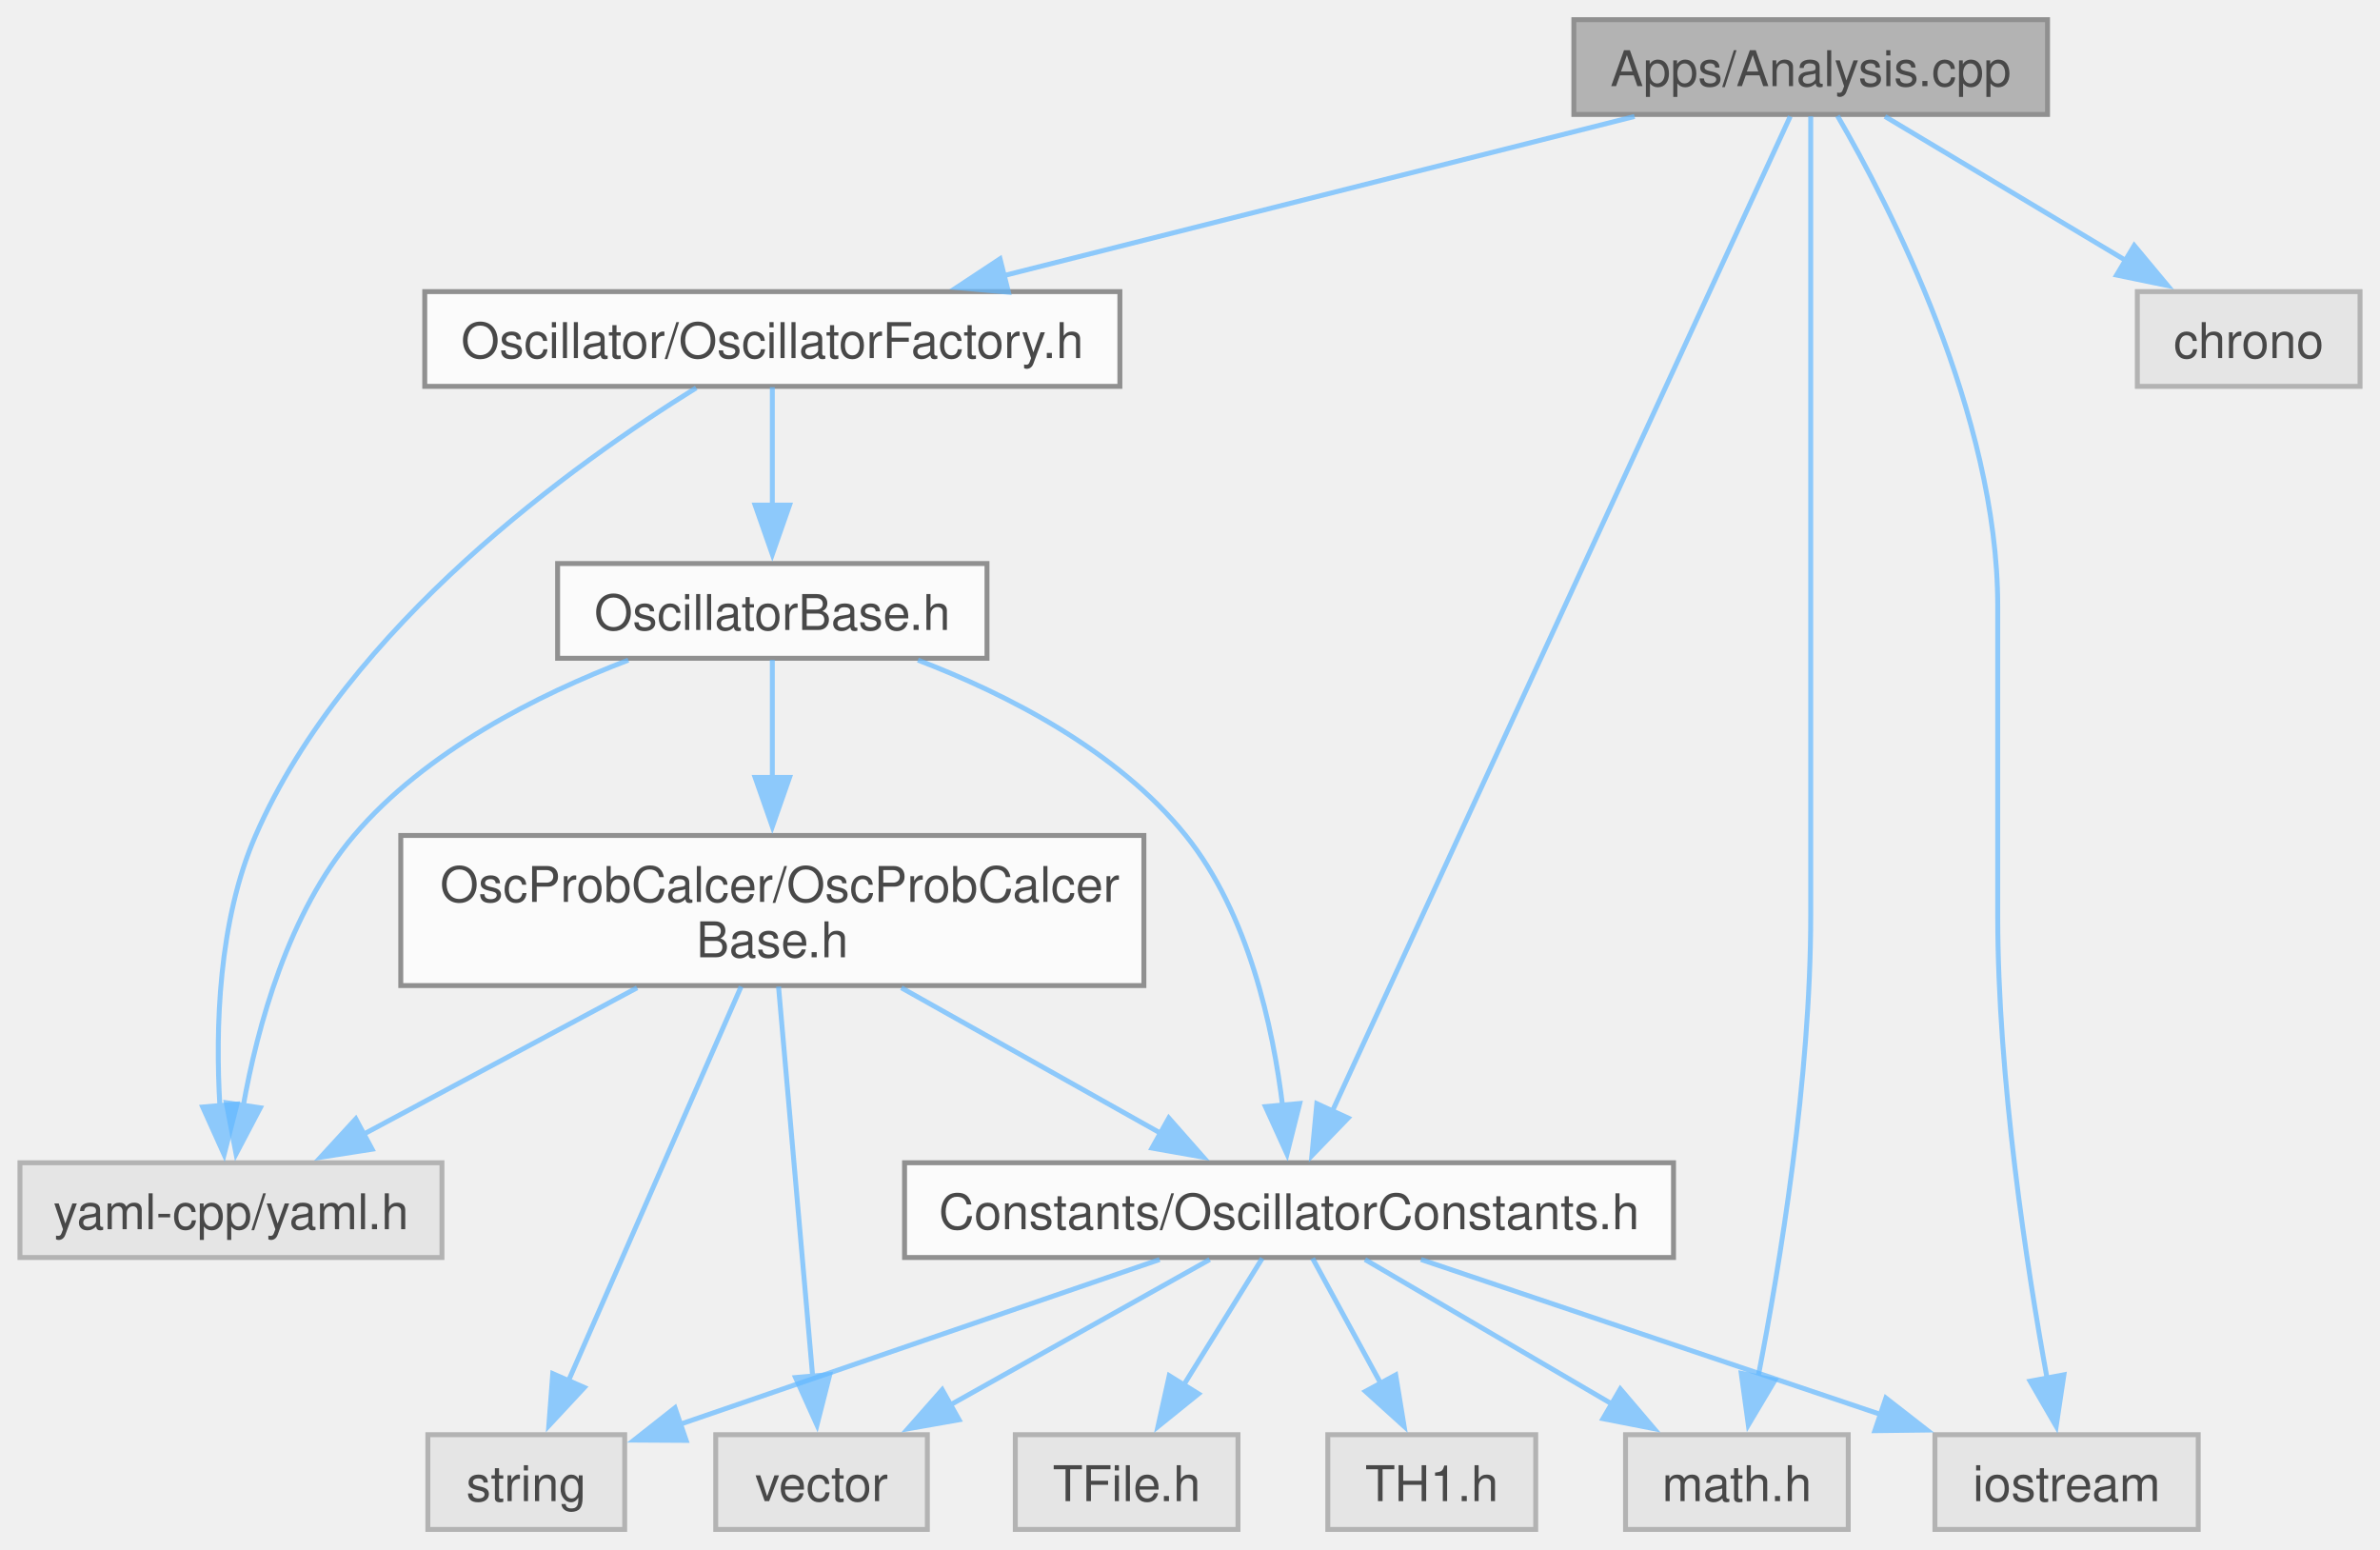
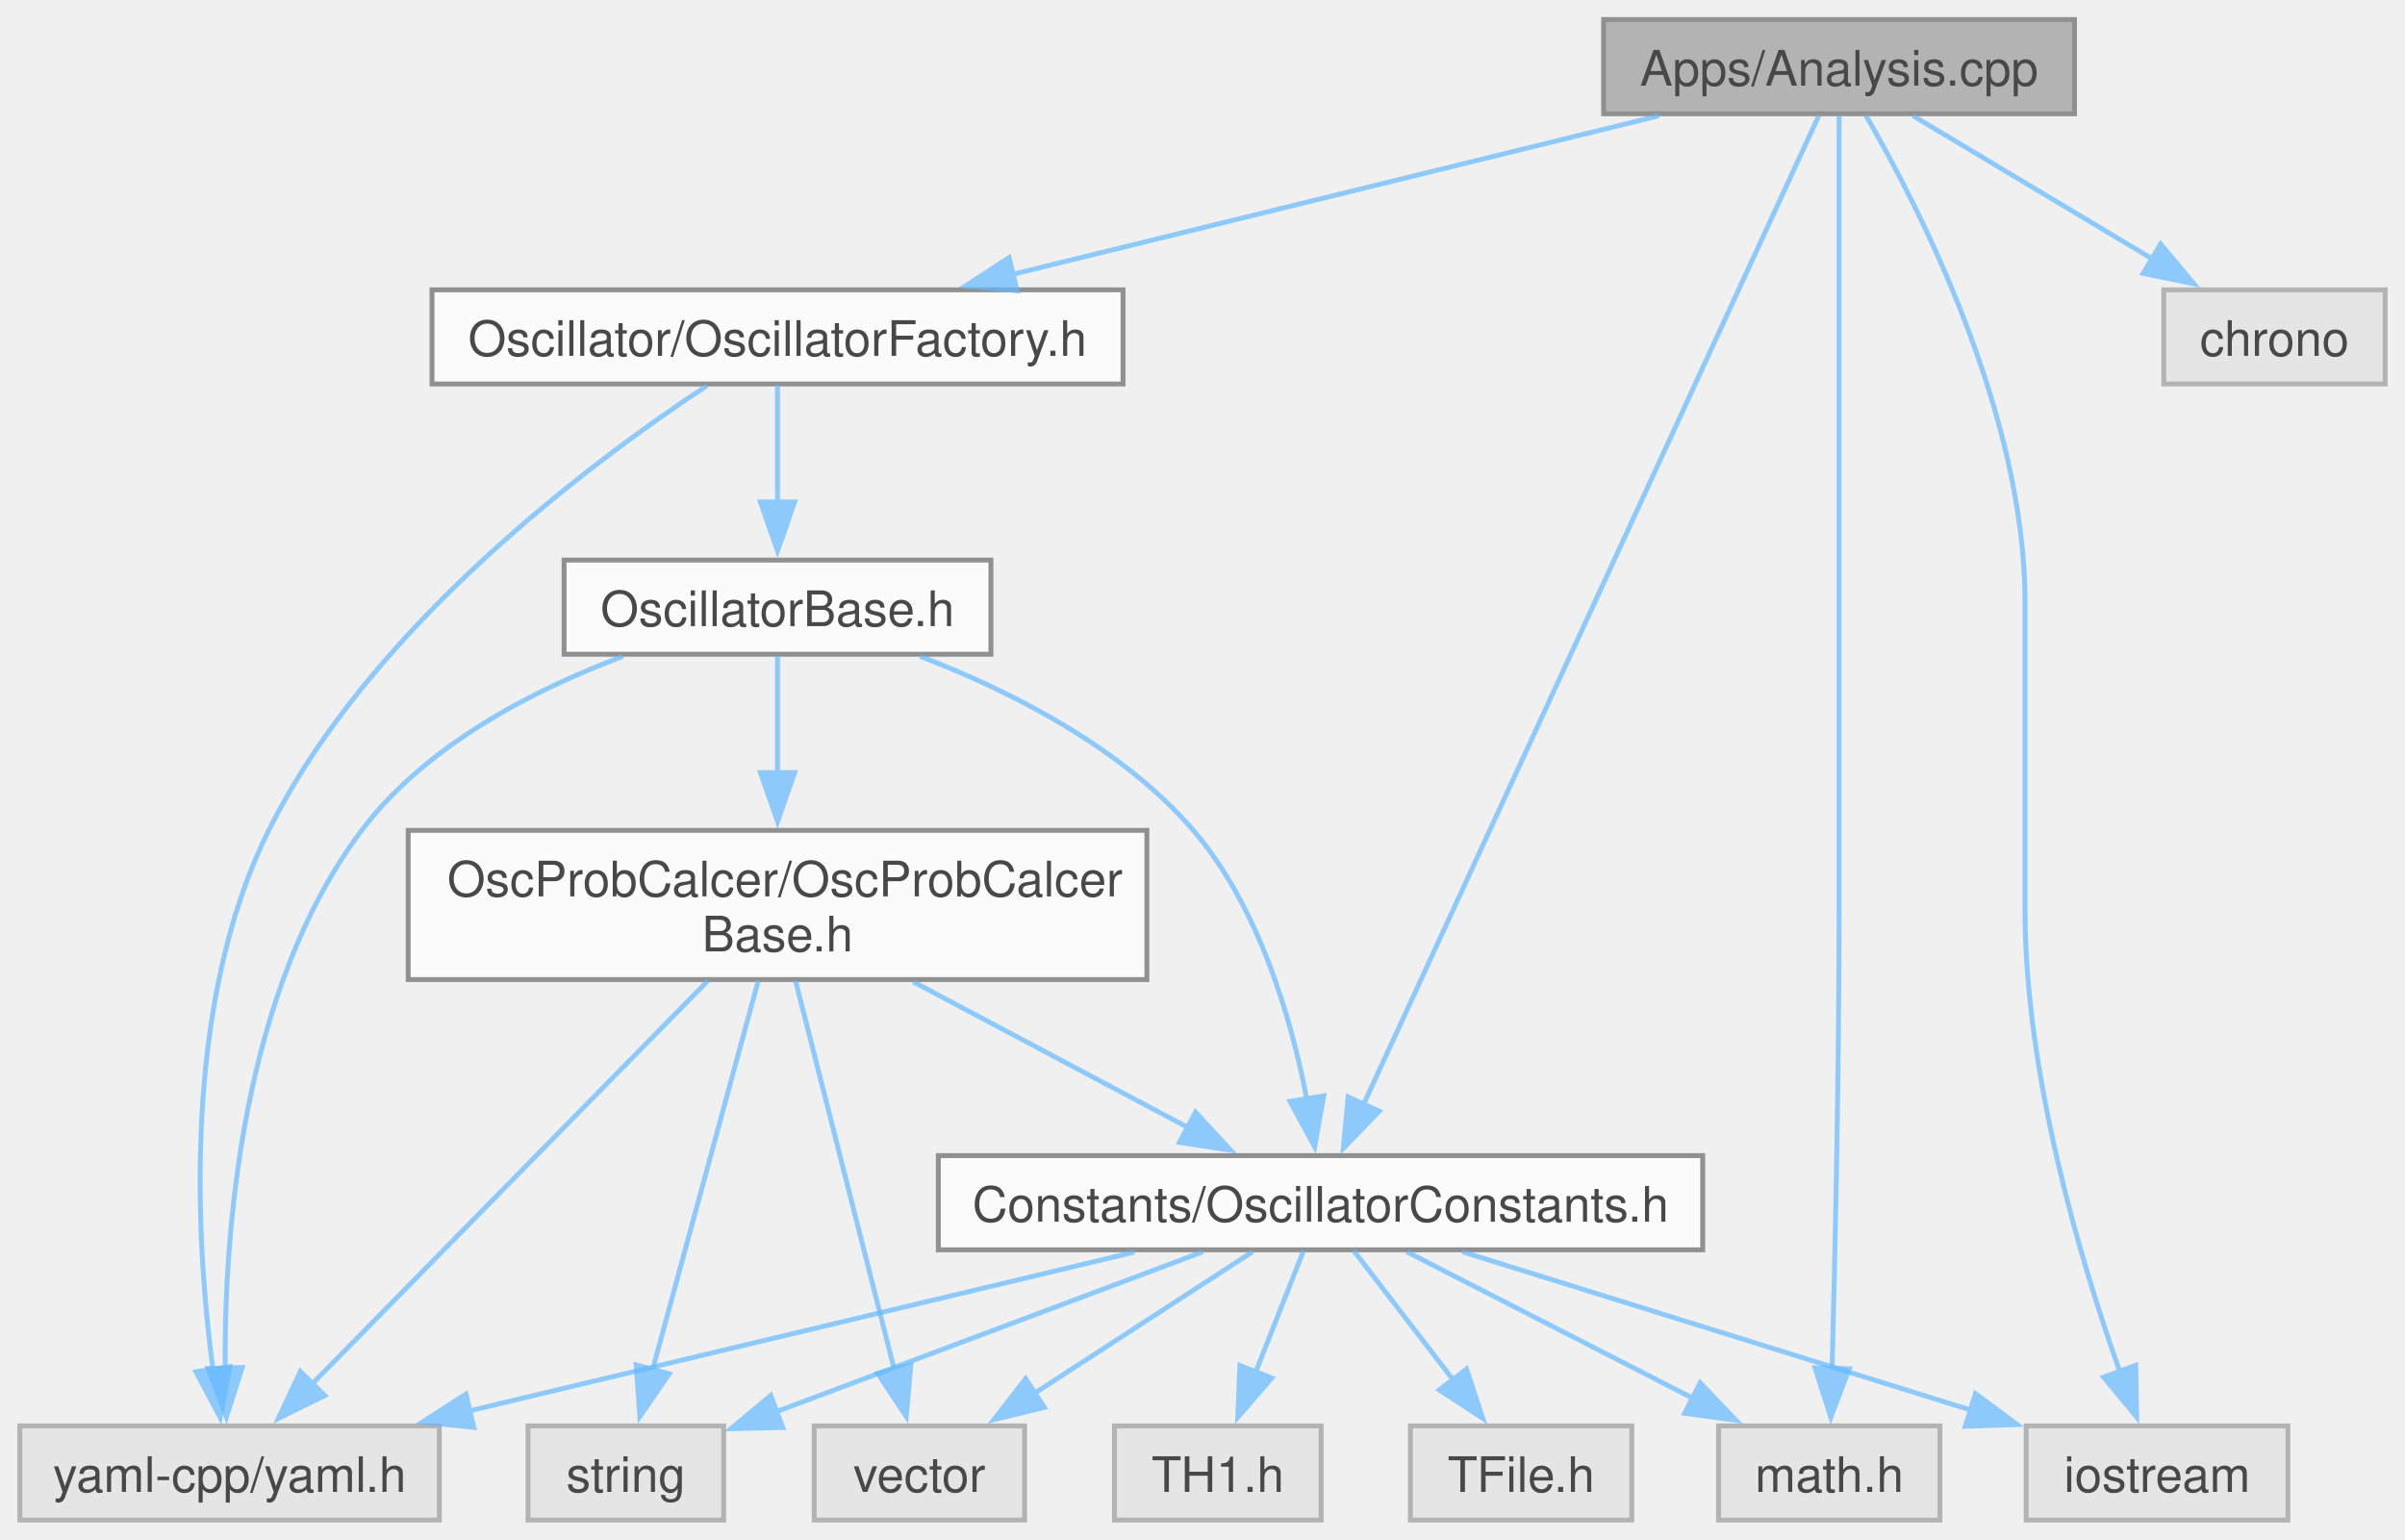
- <svg xmlns="http://www.w3.org/2000/svg" xmlns:xlink="http://www.w3.org/1999/xlink" width="484pt" height="315pt" viewBox="0.00 0.00 483.50 314.75">
+ <svg xmlns="http://www.w3.org/2000/svg" xmlns:xlink="http://www.w3.org/1999/xlink" width="492pt" height="315pt" viewBox="0.00 0.00 491.50 314.75">
  <svg id="main" version="1.1" xml:space="preserve">
    <style type="text/css">
.node, .edge {opacity: 0.7;}
.node.selected, .edge.selected {opacity: 1;}
.edge:hover path { stroke: red; }
.edge:hover polygon { stroke: red; fill: red; }
</style>
    <svg id="graph" class="graph">
      <g id="graph0" class="graph" transform="scale(1 1) rotate(0) translate(4 310.75)">
        <g id="Node000001" class="node">
          <g id="a_Node000001">
            <a xlink:title=" ">
-               <polygon fill="#999999" stroke="#666666" points="412,-306.75 315.75,-306.75 315.75,-287.5 412,-287.5 412,-306.75" />
-               <text text-anchor="middle" x="363.88" y="-293.25" font-family="Helvetica,sans-Serif" font-size="10.00">Apps/Analysis.cpp</text>
+               <polygon fill="#999999" stroke="#666666" points="420,-306.75 323.75,-306.75 323.75,-287.5 420,-287.5 420,-306.75" />
+               <text text-anchor="middle" x="371.88" y="-293.25" font-family="Helvetica,sans-Serif" font-size="10.00">Apps/Analysis.cpp</text>
            </a>
          </g>
        </g>
        <g id="Node000002" class="node">
          <g id="a_Node000002">
            <a xlink:href="OscillatorFactory_8h.html" target="_top" xlink:title=" ">
-               <polygon fill="white" stroke="#666666" points="223.5,-251.5 82.25,-251.5 82.25,-232.25 223.5,-232.25 223.5,-251.5" />
-               <text text-anchor="middle" x="152.88" y="-238" font-family="Helvetica,sans-Serif" font-size="10.00">Oscillator/OscillatorFactory.h</text>
+               <polygon fill="white" stroke="#666666" points="225.5,-251.5 84.25,-251.5 84.25,-232.25 225.5,-232.25 225.5,-251.5" />
+               <text text-anchor="middle" x="154.88" y="-238" font-family="Helvetica,sans-Serif" font-size="10.00">Oscillator/OscillatorFactory.h</text>
            </a>
          </g>
        </g>
        <g id="edge1_Node000001_Node000002" class="edge">
          <g id="a_edge1_Node000001_Node000002">
            <a xlink:title=" ">
-               <path fill="none" stroke="#63b8ff" d="M328.08,-287.09C292.77,-278.18 238.59,-264.51 199.84,-254.73" />
-               <polygon fill="#63b8ff" stroke="#63b8ff" points="200.86,-251.38 190.31,-252.32 199.15,-258.16 200.86,-251.38" />
+               <path fill="none" stroke="#63b8ff" d="M335.06,-287.09C298.67,-278.16 242.79,-264.45 202.92,-254.66" />
+               <polygon fill="#63b8ff" stroke="#63b8ff" points="203.88,-251.3 193.34,-252.31 202.21,-258.1 203.88,-251.3" />
            </a>
          </g>
        </g>
        <g id="Node000005" class="node">
          <g id="a_Node000005">
            <a xlink:href="OscillatorConstants_8h.html" target="_top" xlink:title=" ">
-               <polygon fill="white" stroke="#666666" points="336,-74.5 179.75,-74.5 179.75,-55.25 336,-55.25 336,-74.5" />
-               <text text-anchor="middle" x="257.88" y="-61" font-family="Helvetica,sans-Serif" font-size="10.00">Constants/OscillatorConstants.h</text>
-             </a>
-           </g>
-         </g>
-         <g id="edge17_Node000001_Node000005" class="edge">
-           <g id="a_edge17_Node000001_Node000005">
-             <a xlink:title=" ">
-               <path fill="none" stroke="#63b8ff" d="M359.72,-287.1C344.05,-253.07 288.35,-132.06 266.63,-84.89" />
-               <polygon fill="#63b8ff" stroke="#63b8ff" points="269.88,-83.59 262.52,-75.97 263.52,-86.51 269.88,-83.59" />
+               <polygon fill="white" stroke="#666666" points="344,-74.5 187.75,-74.5 187.75,-55.25 344,-55.25 344,-74.5" />
+               <text text-anchor="middle" x="265.88" y="-61" font-family="Helvetica,sans-Serif" font-size="10.00">Constants/OscillatorConstants.h</text>
+             </a>
+           </g>
+         </g>
+         <g id="edge18_Node000001_Node000005" class="edge">
+           <g id="a_edge18_Node000001_Node000005">
+             <a xlink:title=" ">
+               <path fill="none" stroke="#63b8ff" d="M367.72,-287.1C352.05,-253.07 296.35,-132.06 274.63,-84.89" />
+               <polygon fill="#63b8ff" stroke="#63b8ff" points="277.88,-83.59 270.52,-75.97 271.52,-86.51 277.88,-83.59" />
            </a>
          </g>
        </g>
        <g id="Node000006" class="node">
          <g id="a_Node000006">
            <a xlink:title=" ">
-               <polygon fill="#e0e0e0" stroke="#999999" points="371.5,-19.25 326.25,-19.25 326.25,0 371.5,0 371.5,-19.25" />
-               <text text-anchor="middle" x="348.88" y="-5.75" font-family="Helvetica,sans-Serif" font-size="10.00">math.h</text>
-             </a>
-           </g>
-         </g>
-         <g id="edge19_Node000001_Node000006" class="edge">
-           <g id="a_edge19_Node000001_Node000006">
-             <a xlink:title=" ">
-               <path fill="none" stroke="#63b8ff" d="M363.88,-287.12C363.88,-268.53 363.88,-224.55 363.88,-187.62 363.88,-187.62 363.88,-187.62 363.88,-124.75 363.88,-91.69 357.61,-53.69 353.18,-30.95" />
-               <polygon fill="#63b8ff" stroke="#63b8ff" points="356.62,-30.33 351.2,-21.23 349.76,-31.72 356.62,-30.33" />
-             </a>
-           </g>
-         </g>
-         <g id="Node000010" class="node">
-           <g id="a_Node000010">
-             <a xlink:title=" ">
-               <polygon fill="#e0e0e0" stroke="#999999" points="442.62,-19.25 389.12,-19.25 389.12,0 442.62,0 442.62,-19.25" />
-               <text text-anchor="middle" x="415.88" y="-5.75" font-family="Helvetica,sans-Serif" font-size="10.00">iostream</text>
-             </a>
-           </g>
-         </g>
-         <g id="edge18_Node000001_Node000010" class="edge">
-           <g id="a_edge18_Node000001_Node000010">
-             <a xlink:title=" ">
-               <path fill="none" stroke="#63b8ff" d="M369.32,-287.21C379.83,-269.13 401.88,-226.54 401.88,-187.62 401.88,-187.62 401.88,-187.62 401.88,-124.75 401.88,-91.56 407.78,-53.33 411.92,-30.62" />
-               <polygon fill="#63b8ff" stroke="#63b8ff" points="415.33,-31.42 413.76,-20.95 408.46,-30.12 415.33,-31.42" />
+               <polygon fill="#e0e0e0" stroke="#999999" points="392.5,-19.25 347.25,-19.25 347.25,0 392.5,0 392.5,-19.25" />
+               <text text-anchor="middle" x="369.88" y="-5.75" font-family="Helvetica,sans-Serif" font-size="10.00">math.h</text>
+             </a>
+           </g>
+         </g>
+         <g id="edge20_Node000001_Node000006" class="edge">
+           <g id="a_edge20_Node000001_Node000006">
+             <a xlink:title=" ">
+               <path fill="none" stroke="#63b8ff" d="M371.88,-287.12C371.88,-268.53 371.88,-224.55 371.88,-187.62 371.88,-187.62 371.88,-187.62 371.88,-124.75 371.88,-91.8 371.03,-53.5 370.44,-30.71" />
+               <polygon fill="#63b8ff" stroke="#63b8ff" points="373.95,-30.92 370.18,-21.02 366.95,-31.11 373.95,-30.92" />
+             </a>
+           </g>
+         </g>
+         <g id="Node000011" class="node">
+           <g id="a_Node000011">
+             <a xlink:title=" ">
+               <polygon fill="#e0e0e0" stroke="#999999" points="463.62,-19.25 410.12,-19.25 410.12,0 463.62,0 463.62,-19.25" />
+               <text text-anchor="middle" x="436.88" y="-5.75" font-family="Helvetica,sans-Serif" font-size="10.00">iostream</text>
+             </a>
+           </g>
+         </g>
+         <g id="edge19_Node000001_Node000011" class="edge">
+           <g id="a_edge19_Node000001_Node000011">
+             <a xlink:title=" ">
+               <path fill="none" stroke="#63b8ff" d="M377.32,-287.21C387.83,-269.13 409.88,-226.54 409.88,-187.62 409.88,-187.62 409.88,-187.62 409.88,-124.75 409.88,-90.91 421.26,-52.9 429.24,-30.4" />
+               <polygon fill="#63b8ff" stroke="#63b8ff" points="432.52,-31.64 432.71,-21.04 425.95,-29.21 432.52,-31.64" />
            </a>
          </g>
        </g>
        <g id="Node000013" class="node">
          <g id="a_Node000013">
            <a xlink:title=" ">
-               <polygon fill="#e0e0e0" stroke="#999999" points="475.5,-251.5 430.25,-251.5 430.25,-232.25 475.5,-232.25 475.5,-251.5" />
-               <text text-anchor="middle" x="452.88" y="-238" font-family="Helvetica,sans-Serif" font-size="10.00">chrono</text>
-             </a>
-           </g>
-         </g>
-         <g id="edge20_Node000001_Node000013" class="edge">
-           <g id="a_edge20_Node000001_Node000013">
-             <a xlink:title=" ">
-               <path fill="none" stroke="#63b8ff" d="M378.97,-287.09C392.4,-279.06 412.29,-267.16 428.05,-257.73" />
-               <polygon fill="#63b8ff" stroke="#63b8ff" points="429.62,-260.87 436.4,-252.73 426.03,-254.86 429.62,-260.87" />
+               <polygon fill="#e0e0e0" stroke="#999999" points="483.5,-251.5 438.25,-251.5 438.25,-232.25 483.5,-232.25 483.5,-251.5" />
+               <text text-anchor="middle" x="460.88" y="-238" font-family="Helvetica,sans-Serif" font-size="10.00">chrono</text>
+             </a>
+           </g>
+         </g>
+         <g id="edge21_Node000001_Node000013" class="edge">
+           <g id="a_edge21_Node000001_Node000013">
+             <a xlink:title=" ">
+               <path fill="none" stroke="#63b8ff" d="M386.97,-287.09C400.4,-279.06 420.29,-267.16 436.05,-257.73" />
+               <polygon fill="#63b8ff" stroke="#63b8ff" points="437.62,-260.87 444.4,-252.73 434.03,-254.86 437.62,-260.87" />
            </a>
          </g>
        </g>
        <g id="Node000003" class="node">
          <g id="a_Node000003">
            <a xlink:href="OscillatorBase_8h.html" target="_top" xlink:title=" ">
-               <polygon fill="white" stroke="#666666" points="196.5,-196.25 109.25,-196.25 109.25,-177 196.5,-177 196.5,-196.25" />
-               <text text-anchor="middle" x="152.88" y="-182.75" font-family="Helvetica,sans-Serif" font-size="10.00">OscillatorBase.h</text>
+               <polygon fill="white" stroke="#666666" points="198.5,-196.25 111.25,-196.25 111.25,-177 198.5,-177 198.5,-196.25" />
+               <text text-anchor="middle" x="154.88" y="-182.75" font-family="Helvetica,sans-Serif" font-size="10.00">OscillatorBase.h</text>
            </a>
          </g>
        </g>
        <g id="edge2_Node000002_Node000003" class="edge">
          <g id="a_edge2_Node000002_Node000003">
            <a xlink:title=" ">
-               <path fill="none" stroke="#63b8ff" d="M152.88,-232.08C152.88,-225.57 152.88,-216.42 152.88,-208.12" />
-               <polygon fill="#63b8ff" stroke="#63b8ff" points="156.38,-208.12 152.88,-198.12 149.38,-208.12 156.38,-208.12" />
-             </a>
-           </g>
-         </g>
-         <g id="Node000012" class="node">
-           <g id="a_Node000012">
-             <a xlink:title=" ">
-               <polygon fill="#e0e0e0" stroke="#999999" points="85.75,-74.5 0,-74.5 0,-55.25 85.75,-55.25 85.75,-74.5" />
-               <text text-anchor="middle" x="42.88" y="-61" font-family="Helvetica,sans-Serif" font-size="10.00">yaml-cpp/yaml.h</text>
-             </a>
-           </g>
-         </g>
-         <g id="edge16_Node000002_Node000012" class="edge">
-           <g id="a_edge16_Node000002_Node000012">
-             <a xlink:title=" ">
-               <path fill="none" stroke="#63b8ff" d="M137.41,-231.94C113.02,-216.83 66.46,-183.67 47.88,-141 40.29,-123.59 39.7,-101.74 40.62,-86.1" />
-               <polygon fill="#63b8ff" stroke="#63b8ff" points="44.1,-86.43 41.48,-76.16 37.13,-85.82 44.1,-86.43" />
+               <path fill="none" stroke="#63b8ff" d="M154.88,-232.08C154.88,-225.57 154.88,-216.42 154.88,-208.12" />
+               <polygon fill="#63b8ff" stroke="#63b8ff" points="158.38,-208.12 154.88,-198.12 151.38,-208.12 158.38,-208.12" />
+             </a>
+           </g>
+         </g>
+         <g id="Node000007" class="node">
+           <g id="a_Node000007">
+             <a xlink:title=" ">
+               <polygon fill="#e0e0e0" stroke="#999999" points="85.75,-19.25 0,-19.25 0,0 85.75,0 85.75,-19.25" />
+               <text text-anchor="middle" x="42.88" y="-5.75" font-family="Helvetica,sans-Serif" font-size="10.00">yaml-cpp/yaml.h</text>
+             </a>
+           </g>
+         </g>
+         <g id="edge17_Node000002_Node000007" class="edge">
+           <g id="a_edge17_Node000002_Node000007">
+             <a xlink:title=" ">
+               <path fill="none" stroke="#63b8ff" d="M140.45,-231.91C117.13,-216.52 71.63,-182.68 50.88,-141 33.16,-105.41 35.95,-57.42 39.48,-30.71" />
+               <polygon fill="#63b8ff" stroke="#63b8ff" points="42.92,-31.36 40.95,-20.95 36,-30.31 42.92,-31.36" />
            </a>
          </g>
        </g>
        <g id="Node000004" class="node">
          <g id="a_Node000004">
            <a xlink:href="OscProbCalcerBase_8h.html" target="_top" xlink:title=" ">
-               <polygon fill="white" stroke="#666666" points="228.38,-141 77.38,-141 77.38,-110.5 228.38,-110.5 228.38,-141" />
-               <text text-anchor="start" x="85.38" y="-127.5" font-family="Helvetica,sans-Serif" font-size="10.00">OscProbCalcer/OscProbCalcer</text>
-               <text text-anchor="middle" x="152.88" y="-116.25" font-family="Helvetica,sans-Serif" font-size="10.00">Base.h</text>
+               <polygon fill="white" stroke="#666666" points="230.38,-141 79.38,-141 79.38,-110.5 230.38,-110.5 230.38,-141" />
+               <text text-anchor="start" x="87.38" y="-127.5" font-family="Helvetica,sans-Serif" font-size="10.00">OscProbCalcer/OscProbCalcer</text>
+               <text text-anchor="middle" x="154.88" y="-116.25" font-family="Helvetica,sans-Serif" font-size="10.00">Base.h</text>
            </a>
          </g>
        </g>
        <g id="edge3_Node000003_Node000004" class="edge">
          <g id="a_edge3_Node000003_Node000004">
            <a xlink:title=" ">
-               <path fill="none" stroke="#63b8ff" d="M152.88,-176.68C152.88,-170.23 152.88,-161.16 152.88,-152.51" />
-               <polygon fill="#63b8ff" stroke="#63b8ff" points="156.38,-152.8 152.88,-142.8 149.38,-152.8 156.38,-152.8" />
-             </a>
-           </g>
-         </g>
-         <g id="edge14_Node000003_Node000005" class="edge">
-           <g id="a_edge14_Node000003_Node000005">
-             <a xlink:title=" ">
-               <path fill="none" stroke="#63b8ff" d="M182.47,-176.63C200.64,-169.66 223,-158.24 236.88,-141 249.59,-125.19 254.62,-102.16 256.6,-85.77" />
-               <polygon fill="#63b8ff" stroke="#63b8ff" points="260.04,-86.54 257.46,-76.27 253.07,-85.91 260.04,-86.54" />
-             </a>
-           </g>
-         </g>
-         <g id="edge15_Node000003_Node000012" class="edge">
-           <g id="a_edge15_Node000003_Node000012">
-             <a xlink:title=" ">
-               <path fill="none" stroke="#63b8ff" d="M123.62,-176.63C105.29,-169.62 82.44,-158.15 67.88,-141 54.54,-125.31 48.25,-102.25 45.33,-85.83" />
-               <polygon fill="#63b8ff" stroke="#63b8ff" points="48.84,-85.67 43.91,-76.29 41.92,-86.7 48.84,-85.67" />
+               <path fill="none" stroke="#63b8ff" d="M154.88,-176.68C154.88,-170.23 154.88,-161.16 154.88,-152.51" />
+               <polygon fill="#63b8ff" stroke="#63b8ff" points="158.38,-152.8 154.88,-142.8 151.38,-152.8 158.38,-152.8" />
+             </a>
+           </g>
+         </g>
+         <g id="edge15_Node000003_Node000005" class="edge">
+           <g id="a_edge15_Node000003_Node000005">
+             <a xlink:title=" ">
+               <path fill="none" stroke="#63b8ff" d="M184.06,-176.57C202.37,-169.54 225.2,-158.06 239.88,-141 253.36,-125.32 259.96,-102.27 263.12,-85.84" />
+               <polygon fill="#63b8ff" stroke="#63b8ff" points="266.53,-86.72 264.68,-76.29 259.62,-85.6 266.53,-86.72" />
+             </a>
+           </g>
+         </g>
+         <g id="edge16_Node000003_Node000007" class="edge">
+           <g id="a_edge16_Node000003_Node000007">
+             <a xlink:title=" ">
+               <path fill="none" stroke="#63b8ff" d="M123.27,-176.57C104.96,-169.71 83.02,-158.44 69.88,-141 45.26,-108.33 41.77,-58.52 41.97,-30.89" />
+               <polygon fill="#63b8ff" stroke="#63b8ff" points="45.46,-31.18 42.23,-21.09 38.46,-31 45.46,-31.18" />
            </a>
          </g>
        </g>
        <g id="edge4_Node000004_Node000005" class="edge">
          <g id="a_edge4_Node000004_Node000005">
            <a xlink:title=" ">
-               <path fill="none" stroke="#63b8ff" d="M179.1,-110.05C195.24,-100.99 215.85,-89.44 231.94,-80.41" />
-               <polygon fill="#63b8ff" stroke="#63b8ff" points="233.44,-83.59 240.45,-75.64 230.02,-77.48 233.44,-83.59" />
+               <path fill="none" stroke="#63b8ff" d="M182.6,-110.05C199.83,-100.91 221.87,-89.22 238.95,-80.16" />
+               <polygon fill="#63b8ff" stroke="#63b8ff" points="240.32,-83.39 247.52,-75.61 237.04,-77.21 240.32,-83.39" />
+             </a>
+           </g>
+         </g>
+         <g id="edge14_Node000004_Node000007" class="edge">
+           <g id="a_edge14_Node000004_Node000007">
+             <a xlink:title=" ">
+               <path fill="none" stroke="#63b8ff" d="M140.69,-110.3C120.01,-89.22 81.65,-50.13 59.61,-27.68" />
+               <polygon fill="#63b8ff" stroke="#63b8ff" points="62.34,-25.46 52.84,-20.78 57.35,-30.37 62.34,-25.46" />
+             </a>
+           </g>
+         </g>
+         <g id="Node000010" class="node">
+           <g id="a_Node000010">
+             <a xlink:title=" ">
+               <polygon fill="#e0e0e0" stroke="#999999" points="143.88,-19.25 103.88,-19.25 103.88,0 143.88,0 143.88,-19.25" />
+               <text text-anchor="middle" x="123.88" y="-5.75" font-family="Helvetica,sans-Serif" font-size="10.00">string</text>
+             </a>
+           </g>
+         </g>
+         <g id="edge13_Node000004_Node000010" class="edge">
+           <g id="a_edge13_Node000004_Node000010">
+             <a xlink:title=" ">
+               <path fill="none" stroke="#63b8ff" d="M150.95,-110.3C145.48,-90.15 135.54,-53.56 129.34,-30.75" />
+               <polygon fill="#63b8ff" stroke="#63b8ff" points="132.74,-29.89 126.74,-21.16 125.98,-31.73 132.74,-29.89" />
+             </a>
+           </g>
+         </g>
+         <g id="Node000012" class="node">
+           <g id="a_Node000012">
+             <a xlink:title=" ">
+               <polygon fill="#e0e0e0" stroke="#999999" points="205.38,-19.25 162.38,-19.25 162.38,0 205.38,0 205.38,-19.25" />
+               <text text-anchor="middle" x="183.88" y="-5.75" font-family="Helvetica,sans-Serif" font-size="10.00">vector</text>
+             </a>
+           </g>
+         </g>
+         <g id="edge12_Node000004_Node000012" class="edge">
+           <g id="a_edge12_Node000004_Node000012">
+             <a xlink:title=" ">
+               <path fill="none" stroke="#63b8ff" d="M158.55,-110.3C163.67,-90.15 172.97,-53.56 178.76,-30.75" />
+               <polygon fill="#63b8ff" stroke="#63b8ff" points="182.13,-31.72 181.2,-21.16 175.34,-29.99 182.13,-31.72" />
+             </a>
+           </g>
+         </g>
+         <g id="edge5_Node000005_Node000006" class="edge">
+           <g id="a_edge5_Node000005_Node000006">
+             <a xlink:title=" ">
+               <path fill="none" stroke="#63b8ff" d="M283.52,-54.84C299.5,-46.66 323.33,-34.46 341.91,-24.94" />
+               <polygon fill="#63b8ff" stroke="#63b8ff" points="343.49,-28.07 350.8,-20.39 340.3,-21.83 343.49,-28.07" />
+             </a>
+           </g>
+         </g>
+         <g id="edge6_Node000005_Node000007" class="edge">
+           <g id="a_edge6_Node000005_Node000007">
+             <a xlink:title=" ">
+               <path fill="none" stroke="#63b8ff" d="M227.79,-54.78C190.27,-45.82 132.78,-32.09 91.87,-22.32" />
+               <polygon fill="#63b8ff" stroke="#63b8ff" points="92.81,-18.95 82.27,-20.03 91.19,-25.76 92.81,-18.95" />
+             </a>
+           </g>
+         </g>
+         <g id="Node000008" class="node">
+           <g id="a_Node000008">
+             <a xlink:title=" ">
+               <polygon fill="#e0e0e0" stroke="#999999" points="329.5,-19.25 284.25,-19.25 284.25,0 329.5,0 329.5,-19.25" />
+               <text text-anchor="middle" x="306.88" y="-5.75" font-family="Helvetica,sans-Serif" font-size="10.00">TFile.h</text>
+             </a>
+           </g>
+         </g>
+         <g id="edge7_Node000005_Node000008" class="edge">
+           <g id="a_edge7_Node000005_Node000008">
+             <a xlink:title=" ">
+               <path fill="none" stroke="#63b8ff" d="M272.65,-55.08C278.19,-47.88 286.22,-37.46 293.1,-28.51" />
+               <polygon fill="#63b8ff" stroke="#63b8ff" points="295.71,-30.87 299.03,-20.81 290.16,-26.6 295.71,-30.87" />
            </a>
          </g>
        </g>
        <g id="Node000009" class="node">
          <g id="a_Node000009">
            <a xlink:title=" ">
-               <polygon fill="#e0e0e0" stroke="#999999" points="122.88,-19.25 82.88,-19.25 82.88,0 122.88,0 122.88,-19.25" />
-               <text text-anchor="middle" x="102.88" y="-5.75" font-family="Helvetica,sans-Serif" font-size="10.00">string</text>
-             </a>
-           </g>
-         </g>
-         <g id="edge12_Node000004_Node000009" class="edge">
-           <g id="a_edge12_Node000004_Node000009">
-             <a xlink:title=" ">
-               <path fill="none" stroke="#63b8ff" d="M146.54,-110.3C137.64,-89.97 121.39,-52.88 111.42,-30.12" />
-               <polygon fill="#63b8ff" stroke="#63b8ff" points="114.68,-28.84 107.46,-21.08 108.26,-31.65 114.68,-28.84" />
-             </a>
-           </g>
-         </g>
-         <g id="Node000011" class="node">
-           <g id="a_Node000011">
-             <a xlink:title=" ">
-               <polygon fill="#e0e0e0" stroke="#999999" points="184.38,-19.25 141.38,-19.25 141.38,0 184.38,0 184.38,-19.25" />
-               <text text-anchor="middle" x="162.88" y="-5.75" font-family="Helvetica,sans-Serif" font-size="10.00">vector</text>
-             </a>
-           </g>
-         </g>
-         <g id="edge11_Node000004_Node000011" class="edge">
-           <g id="a_edge11_Node000004_Node000011">
-             <a xlink:title=" ">
-               <path fill="none" stroke="#63b8ff" d="M154.14,-110.3C155.9,-90.25 159.08,-53.9 161.08,-31.07" />
-               <polygon fill="#63b8ff" stroke="#63b8ff" points="164.56,-31.47 161.95,-21.21 157.59,-30.86 164.56,-31.47" />
-             </a>
-           </g>
-         </g>
-         <g id="edge13_Node000004_Node000012" class="edge">
-           <g id="a_edge13_Node000004_Node000012">
-             <a xlink:title=" ">
-               <path fill="none" stroke="#63b8ff" d="M125.4,-110.05C108.33,-100.91 86.48,-89.22 69.56,-80.16" />
-               <polygon fill="#63b8ff" stroke="#63b8ff" points="71.55,-77.25 61.08,-75.62 68.24,-83.42 71.55,-77.25" />
-             </a>
-           </g>
-         </g>
-         <g id="edge5_Node000005_Node000006" class="edge">
-           <g id="a_edge5_Node000005_Node000006">
-             <a xlink:title=" ">
-               <path fill="none" stroke="#63b8ff" d="M273.31,-54.84C287.04,-46.81 307.37,-34.91 323.49,-25.48" />
-               <polygon fill="#63b8ff" stroke="#63b8ff" points="325.19,-28.54 332.06,-20.47 321.66,-22.5 325.19,-28.54" />
-             </a>
-           </g>
-         </g>
-         <g id="Node000007" class="node">
-           <g id="a_Node000007">
-             <a xlink:title=" ">
-               <polygon fill="#e0e0e0" stroke="#999999" points="247.5,-19.25 202.25,-19.25 202.25,0 247.5,0 247.5,-19.25" />
-               <text text-anchor="middle" x="224.88" y="-5.75" font-family="Helvetica,sans-Serif" font-size="10.00">TFile.h</text>
-             </a>
-           </g>
-         </g>
-         <g id="edge6_Node000005_Node000007" class="edge">
-           <g id="a_edge6_Node000005_Node000007">
-             <a xlink:title=" ">
-               <path fill="none" stroke="#63b8ff" d="M252.43,-55.08C248.1,-48.11 241.91,-38.12 236.49,-29.37" />
-               <polygon fill="#63b8ff" stroke="#63b8ff" points="239.48,-27.55 231.24,-20.9 233.53,-31.24 239.48,-27.55" />
-             </a>
-           </g>
-         </g>
-         <g id="Node000008" class="node">
-           <g id="a_Node000008">
-             <a xlink:title=" ">
-               <polygon fill="#e0e0e0" stroke="#999999" points="308,-19.25 265.75,-19.25 265.75,0 308,0 308,-19.25" />
-               <text text-anchor="middle" x="286.88" y="-5.75" font-family="Helvetica,sans-Serif" font-size="10.00">TH1.h</text>
-             </a>
-           </g>
-         </g>
-         <g id="edge7_Node000005_Node000008" class="edge">
-           <g id="a_edge7_Node000005_Node000008">
-             <a xlink:title=" ">
-               <path fill="none" stroke="#63b8ff" d="M262.66,-55.08C266.42,-48.19 271.78,-38.34 276.51,-29.66" />
-               <polygon fill="#63b8ff" stroke="#63b8ff" points="279.55,-31.39 281.26,-20.94 273.4,-28.05 279.55,-31.39" />
+               <polygon fill="#e0e0e0" stroke="#999999" points="266,-19.25 223.75,-19.25 223.75,0 266,0 266,-19.25" />
+               <text text-anchor="middle" x="244.88" y="-5.75" font-family="Helvetica,sans-Serif" font-size="10.00">TH1.h</text>
            </a>
          </g>
        </g>
        <g id="edge8_Node000005_Node000009" class="edge">
          <g id="a_edge8_Node000005_Node000009">
            <a xlink:title=" ">
-               <path fill="none" stroke="#63b8ff" d="M231.58,-54.84C204.59,-45.57 162.6,-31.14 133.97,-21.31" />
-               <polygon fill="#63b8ff" stroke="#63b8ff" points="135.37,-18.09 124.78,-18.15 133.1,-24.71 135.37,-18.09" />
+               <path fill="none" stroke="#63b8ff" d="M262.41,-55.08C259.75,-48.34 255.98,-38.77 252.61,-30.24" />
+               <polygon fill="#63b8ff" stroke="#63b8ff" points="255.9,-29.04 248.97,-21.02 249.39,-31.6 255.9,-29.04" />
            </a>
          </g>
        </g>
        <g id="edge9_Node000005_Node000010" class="edge">
          <g id="a_edge9_Node000005_Node000010">
            <a xlink:title=" ">
-               <path fill="none" stroke="#63b8ff" d="M284.68,-54.84C310.33,-46.2 349.26,-33.07 378.06,-23.37" />
-               <polygon fill="#63b8ff" stroke="#63b8ff" points="379.15,-26.7 387.51,-20.19 376.91,-20.06 379.15,-26.7" />
+               <path fill="none" stroke="#63b8ff" d="M241.79,-54.84C217.69,-45.81 180.55,-31.88 154.41,-22.07" />
+               <polygon fill="#63b8ff" stroke="#63b8ff" points="155.95,-18.92 145.36,-18.68 153.49,-25.47 155.95,-18.92" />
            </a>
          </g>
        </g>
        <g id="edge10_Node000005_Node000011" class="edge">
          <g id="a_edge10_Node000005_Node000011">
            <a xlink:title=" ">
-               <path fill="none" stroke="#63b8ff" d="M241.76,-54.84C227.29,-46.73 205.8,-34.68 188.89,-25.21" />
-               <polygon fill="#63b8ff" stroke="#63b8ff" points="190.82,-22.28 180.39,-20.44 187.4,-28.39 190.82,-22.28" />
+               <path fill="none" stroke="#63b8ff" d="M294.88,-54.84C323.48,-45.94 367.35,-32.28 398.75,-22.5" />
+               <polygon fill="#63b8ff" stroke="#63b8ff" points="399.75,-25.85 408.26,-19.54 397.67,-19.17 399.75,-25.85" />
+             </a>
+           </g>
+         </g>
+         <g id="edge11_Node000005_Node000012" class="edge">
+           <g id="a_edge11_Node000005_Node000012">
+             <a xlink:title=" ">
+               <path fill="none" stroke="#63b8ff" d="M251.96,-54.84C239.71,-46.89 221.62,-35.14 207.16,-25.75" />
+               <polygon fill="#63b8ff" stroke="#63b8ff" points="209.42,-23.04 199.12,-20.53 205.6,-28.91 209.42,-23.04" />
            </a>
          </g>
        </g>
      </g>
    </svg>
  </svg>
  <style type="text/css">

[data-mouse-over-selected='false'] { opacity: 0.7; }
[data-mouse-over-selected='true']  { opacity: 1.0; }

</style>
</svg>
